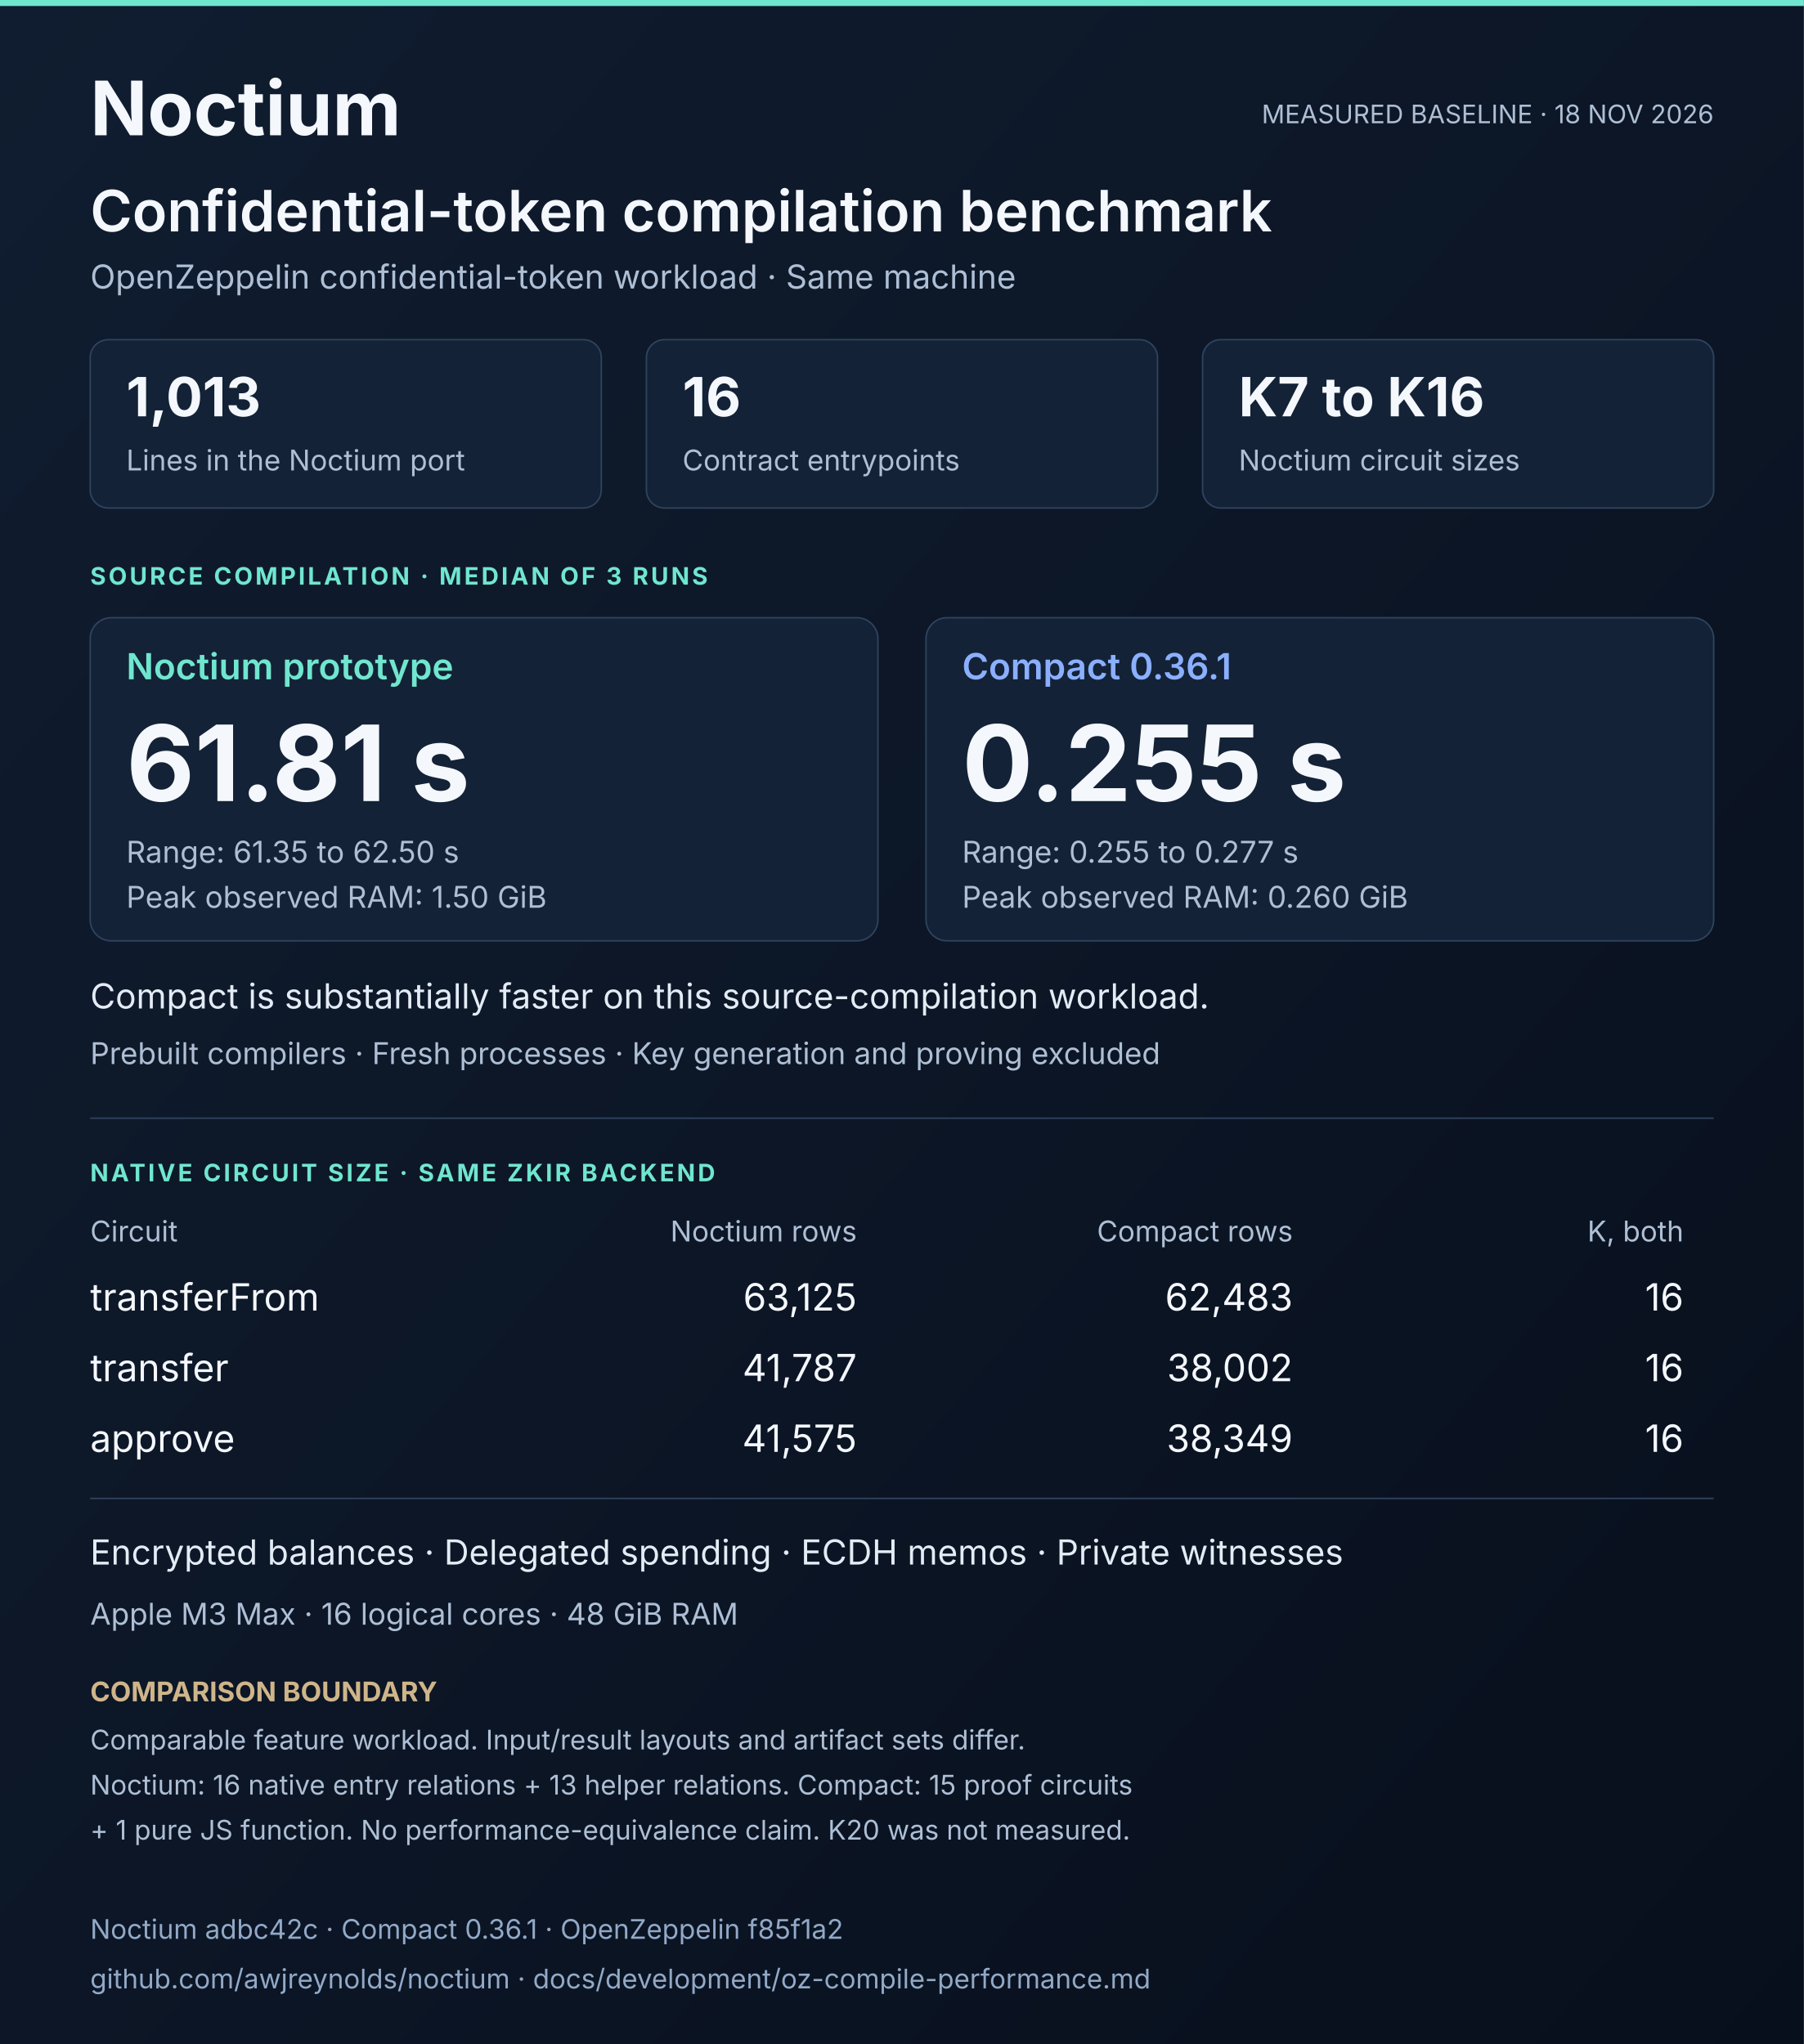
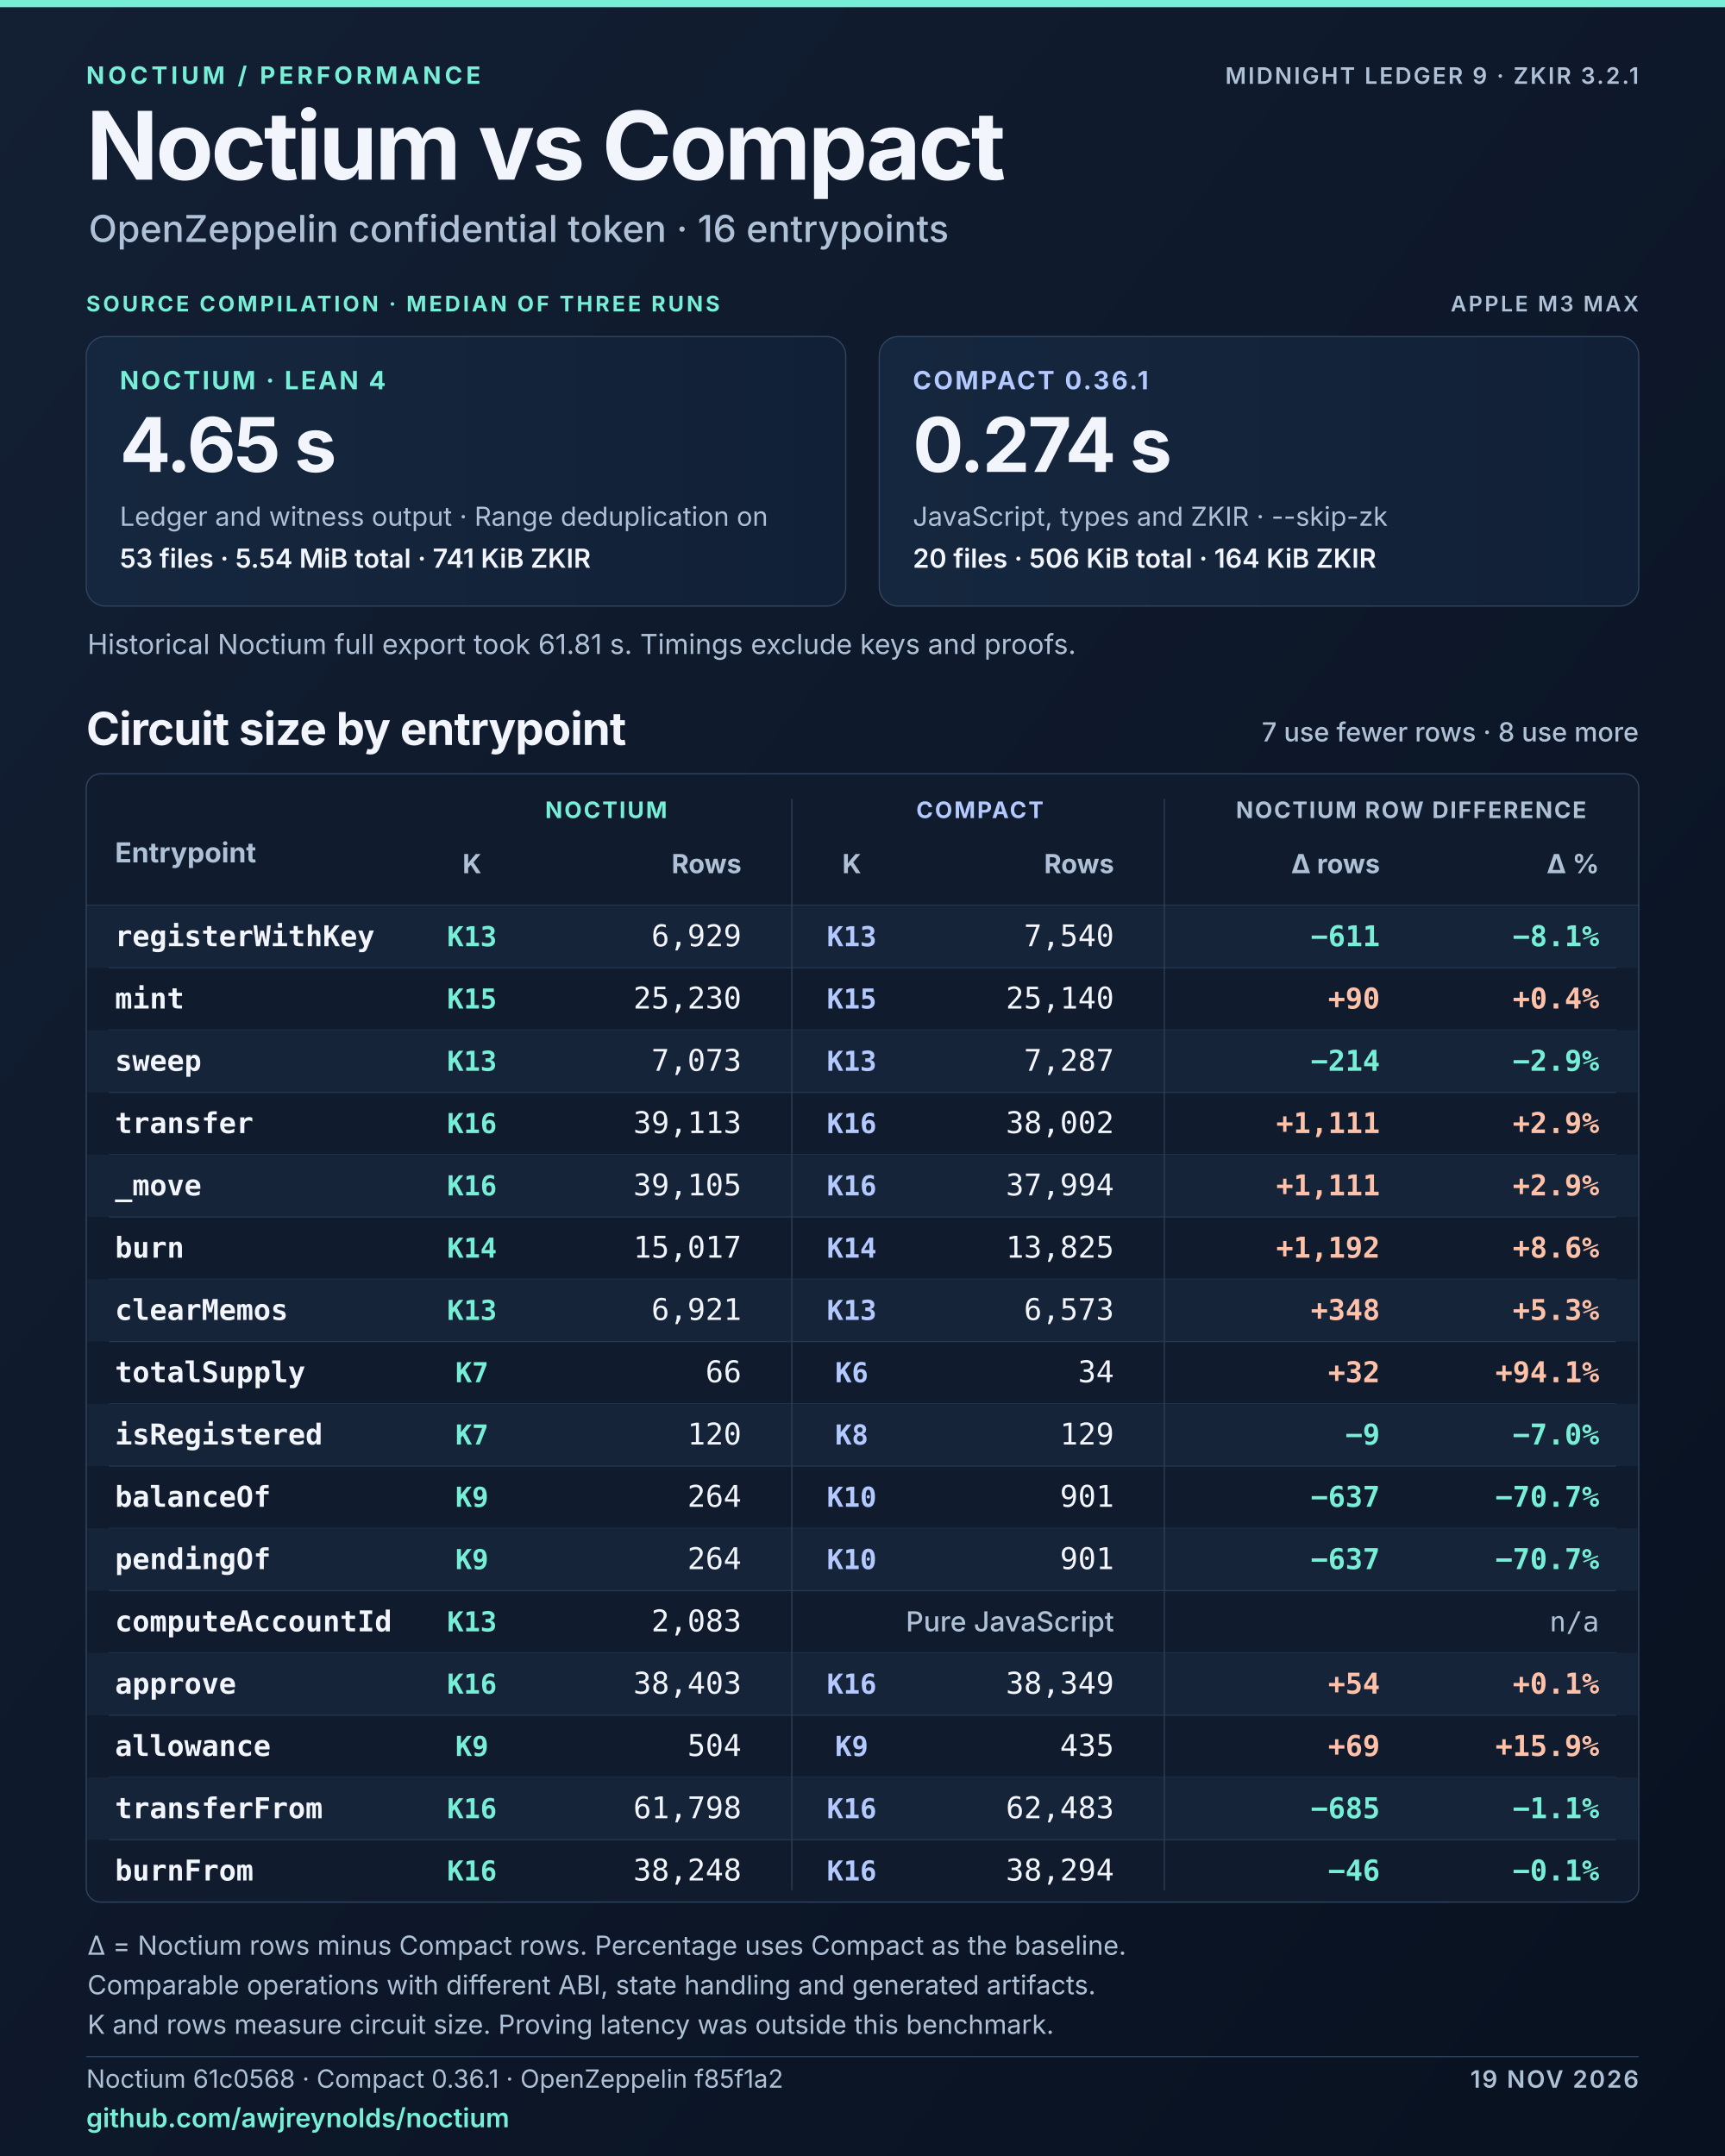
- <svg xmlns="http://www.w3.org/2000/svg" width="1200" height="1360" viewBox="0 0 1200 1360" role="img" aria-labelledby="title desc">
+ <svg xmlns="http://www.w3.org/2000/svg" width="1440" height="1800" viewBox="0 0 1440 1800" role="img" aria-labelledby="title desc">
  <defs>
-     <linearGradient id="bg" x2="1" y2="1">
-       <stop stop-color="#101D30" />
-       <stop offset="1" stop-color="#080F1C" />
+     <linearGradient id="background" x2="1" y2="1">
+       <stop stop-color="#131f33" />
+       <stop offset="0.72" stop-color="#0b1526" />
+       <stop offset="1" stop-color="#08111f" />
+     </linearGradient>
+     <linearGradient id="surface">
+       <stop stop-color="#15273e" />
+       <stop offset="1" stop-color="#112037" />
    </linearGradient>
  </defs>
-   <rect width="1200" height="1360" fill="url(#bg)" />
-   <path d="M0 2H1200" stroke="#70E6CF" stroke-width="4" />
+   <rect width="1440" height="1800" fill="url(#background)" />
+   <path d="M0 3H1440" stroke="#77efd6" stroke-width="6" />
  <g font-family="Inter, Arial, Helvetica, sans-serif">
-     <text x="60" y="90" fill="#F4F7FC" font-size="50" font-weight="700">Noctium</text>
-     <text x="1140" y="82" fill="#AEBFD5" font-size="17" text-anchor="end">MEASURED BASELINE · 18 NOV 2026</text>
-     <text x="60" y="154" fill="#F4F7FC" font-size="38" font-weight="600">Confidential-token compilation benchmark</text>
-     <text x="60" y="192" fill="#AEBFD5" font-size="22">OpenZeppelin confidential-token workload · Same machine</text>
-     <g fill="#132236" stroke="#30435E">
-       <rect x="60" y="226" width="340" height="112" rx="12" />
-       <rect x="430" y="226" width="340" height="112" rx="12" />
-       <rect x="800" y="226" width="340" height="112" rx="12" />
-     </g>
-     <g fill="#F4F7FC" font-size="36" font-weight="700">
-       <text x="84" y="277">1,013</text>
-       <text x="454" y="277">16</text>
-       <text x="824" y="277">K7 to K16</text>
-     </g>
-     <g fill="#AEBFD5" font-size="19">
-       <text x="84" y="313">Lines in the Noctium port</text>
-       <text x="454" y="313">Contract entrypoints</text>
-       <text x="824" y="313">Noctium circuit sizes</text>
-     </g>
-     <text x="60" y="389" fill="#70E6CF" font-size="16" font-weight="700" letter-spacing="1.7">SOURCE COMPILATION · MEDIAN OF 3 RUNS</text>
-     <g fill="#132236" stroke="#30435E">
-       <rect x="60" y="411" width="524" height="215" rx="14" />
-       <rect x="616" y="411" width="524" height="215" rx="14" />
-     </g>
-     <text x="84" y="452" fill="#70E6CF" font-size="24" font-weight="600">Noctium prototype</text>
-     <text x="640" y="452" fill="#8BAFFF" font-size="24" font-weight="600">Compact 0.36.1</text>
-     <text x="84" y="533" fill="#F4F7FC" font-size="70" font-weight="700">61.81 s</text>
-     <text x="640" y="533" fill="#F4F7FC" font-size="70" font-weight="700">0.255 s</text>
-     <text x="84" y="574" fill="#AEBFD5" font-size="20">Range: 61.35 to 62.50 s</text>
-     <text x="640" y="574" fill="#AEBFD5" font-size="20">Range: 0.255 to 0.277 s</text>
-     <text x="84" y="604" fill="#AEBFD5" font-size="20">Peak observed RAM: 1.50 GiB</text>
-     <text x="640" y="604" fill="#AEBFD5" font-size="20">Peak observed RAM: 0.260 GiB</text>
-     <text x="60" y="671" fill="#E3EBF5" font-size="23">Compact is substantially faster on this source-compilation workload.</text>
-     <text x="60" y="708" fill="#AEBFD5" font-size="20">Prebuilt compilers · Fresh processes · Key generation and proving excluded</text>
-     <path d="M60 744H1140" stroke="#30435E" />
-     <text x="60" y="786" fill="#70E6CF" font-size="16" font-weight="700" letter-spacing="1.7">NATIVE CIRCUIT SIZE · SAME ZKIR BACKEND</text>
-     <g fill="#AEBFD5" font-size="19">
-       <text x="60" y="826">Circuit</text>
-       <text x="570" y="826" text-anchor="end">Noctium rows</text>
-       <text x="860" y="826" text-anchor="end">Compact rows</text>
-       <text x="1120" y="826" text-anchor="end">K, both</text>
-     </g>
-     <g fill="#F4F7FC" font-size="25">
-       <text x="60" y="872">transferFrom</text>
-       <text x="570" y="872" text-anchor="end">63,125</text>
-       <text x="860" y="872" text-anchor="end">62,483</text>
-       <text x="1120" y="872" text-anchor="end">16</text>
-       <text x="60" y="919">transfer</text>
-       <text x="570" y="919" text-anchor="end">41,787</text>
-       <text x="860" y="919" text-anchor="end">38,002</text>
-       <text x="1120" y="919" text-anchor="end">16</text>
-       <text x="60" y="966">approve</text>
-       <text x="570" y="966" text-anchor="end">41,575</text>
-       <text x="860" y="966" text-anchor="end">38,349</text>
-       <text x="1120" y="966" text-anchor="end">16</text>
-     </g>
-     <path d="M60 997H1140" stroke="#30435E" />
-     <text x="60" y="1041" fill="#E3EBF5" font-size="23">Encrypted balances · Delegated spending · ECDH memos · Private witnesses</text>
-     <text x="60" y="1081" fill="#AEBFD5" font-size="20">Apple M3 Max · 16 logical cores · 48 GiB RAM</text>
-     <text x="60" y="1132" fill="#CFB58A" font-size="18" font-weight="700">COMPARISON BOUNDARY</text>
-     <g fill="#AEBFD5" font-size="18">
-       <text x="60" y="1164">Comparable feature workload. Input/result layouts and artifact sets differ.</text>
-       <text x="60" y="1194">Noctium: 16 native entry relations + 13 helper relations. Compact: 15 proof circuits</text>
-       <text x="60" y="1224">+ 1 pure JS function. No performance-equivalence claim. K20 was not measured.</text>
-     </g>
-     <text x="60" y="1290" fill="#92A9C7" font-size="18">Noctium adbc42c · Compact 0.36.1 · OpenZeppelin f85f1a2</text>
-     <text x="60" y="1323" fill="#92A9C7" font-size="18">github.com/awjreynolds/noctium · docs/development/oz-compile-performance.md</text>
+     <text x="72" y="70" font-size="20" fill="#77efd6" font-weight="700" text-anchor="start" letter-spacing="3.0">NOCTIUM  /  PERFORMANCE</text>
+     <text x="1368" y="70" font-size="19" fill="#afc1d7" font-weight="600" text-anchor="end" letter-spacing="1.6">MIDNIGHT LEDGER 9  ·  ZKIR 3.2.1</text>
+     <text x="72" y="150" font-size="79" fill="#f2f6fc" font-weight="700" text-anchor="start" letter-spacing="-2.3">Noctium vs Compact</text>
+     <text x="74" y="202" font-size="31" fill="#afc1d7" font-weight="500" text-anchor="start" letter-spacing="0">OpenZeppelin confidential token  ·  16 entrypoints</text>
+     <text x="72" y="260" font-size="18" fill="#77efd6" font-weight="700" text-anchor="start" letter-spacing="2.2">SOURCE COMPILATION  ·  MEDIAN OF THREE RUNS</text>
+     <text x="1368" y="260" font-size="18" fill="#afc1d7" font-weight="600" text-anchor="end" letter-spacing="1.8">APPLE M3 MAX</text>
+     <rect x="72" y="281" width="634" height="225" rx="16" fill="url(#surface)" stroke="#31455f" />
+     <rect x="734" y="281" width="634" height="225" rx="16" fill="url(#surface)" stroke="#31455f" />
+     <text x="100" y="325" font-size="21" fill="#77efd6" font-weight="700" text-anchor="start" letter-spacing="1.8">NOCTIUM · LEAN 4</text>
+     <text x="762" y="325" font-size="21" fill="#b3c9ff" font-weight="700" text-anchor="start" letter-spacing="1.8">COMPACT 0.36.1</text>
+     <text x="100" y="394" font-size="63" fill="#f2f6fc" font-weight="700" text-anchor="start" letter-spacing="-1.8">4.65 s</text>
+     <text x="762" y="394" font-size="63" fill="#f2f6fc" font-weight="700" text-anchor="start" letter-spacing="-1.8">0.274 s</text>
+     <text x="100" y="439" font-size="22" fill="#afc1d7" font-weight="400" text-anchor="start" letter-spacing="0">Ledger and witness output · Range deduplication on</text>
+     <text x="762" y="439" font-size="22" fill="#afc1d7" font-weight="400" text-anchor="start" letter-spacing="0">JavaScript, types and ZKIR · --skip-zk</text>
+     <text x="100" y="474" font-size="22" fill="#f2f6fc" font-weight="600" text-anchor="start" letter-spacing="0">53 files  ·  5.54 MiB total  ·  741 KiB ZKIR</text>
+     <text x="762" y="474" font-size="22" fill="#f2f6fc" font-weight="600" text-anchor="start" letter-spacing="0">20 files  ·  506 KiB total  ·  164 KiB ZKIR</text>
+     <text x="73" y="546" font-size="23" fill="#afc1d7" font-weight="400" text-anchor="start" letter-spacing="0">Historical Noctium full export took 61.81 s. Timings exclude keys and proofs.</text>
+     <text x="72" y="622" font-size="38" fill="#f2f6fc" font-weight="700" text-anchor="start" letter-spacing="-0.6">Circuit size by entrypoint</text>
+     <text x="1368" y="619" font-size="22" fill="#afc1d7" font-weight="500" text-anchor="end" letter-spacing="0">7 use fewer rows  ·  8 use more</text>
+     <rect x="72" y="646" width="1296" height="942" rx="12" fill="#101c2e" stroke="#31455f" />
+     <text x="96" y="720" font-size="23" fill="#afc1d7" font-weight="700" text-anchor="start" letter-spacing="0">Entrypoint</text>
+     <text x="506" y="683" font-size="19" fill="#77efd6" font-weight="700" text-anchor="middle" letter-spacing="1.5">NOCTIUM</text>
+     <text x="818" y="683" font-size="19" fill="#b3c9ff" font-weight="700" text-anchor="middle" letter-spacing="1.5">COMPACT</text>
+     <text x="1178" y="683" font-size="19" fill="#afc1d7" font-weight="700" text-anchor="middle" letter-spacing="1.3">NOCTIUM ROW DIFFERENCE</text>
+     <text x="394" y="729" font-size="22" fill="#afc1d7" font-weight="700" text-anchor="middle" letter-spacing="0">K</text>
+     <text x="619" y="729" font-size="22" fill="#afc1d7" font-weight="700" text-anchor="end" letter-spacing="0">Rows</text>
+     <text x="711" y="729" font-size="22" fill="#afc1d7" font-weight="700" text-anchor="middle" letter-spacing="0">K</text>
+     <text x="930" y="729" font-size="22" fill="#afc1d7" font-weight="700" text-anchor="end" letter-spacing="0">Rows</text>
+     <text x="1152" y="729" font-size="22" fill="#afc1d7" font-weight="700" text-anchor="end" letter-spacing="0">Δ rows</text>
+     <text x="1335" y="729" font-size="22" fill="#afc1d7" font-weight="700" text-anchor="end" letter-spacing="0">Δ %</text>
+     <path d="M72 756L1368 756" stroke="#31455f" stroke-width="1" />
+     <rect x="73" y="756" width="1294" height="52" rx="0" fill="#16243a" />
+     <path d="M91 808L1349 808" stroke="#23364d" stroke-width="1" />
+     <text x="96" y="790" font-size="24" fill="#f2f6fc" font-weight="600" text-anchor="start" letter-spacing="0" font-family="SF Mono, Menlo, Consolas, monospace">registerWithKey</text>
+     <text x="394" y="790" font-size="23" fill="#77efd6" font-weight="600" text-anchor="middle" letter-spacing="0" font-family="SF Mono, Menlo, Consolas, monospace">K13</text>
+     <text x="619" y="790" font-size="25" fill="#f2f6fc" font-weight="500" text-anchor="end" letter-spacing="0" font-family="SF Mono, Menlo, Consolas, monospace">6,929</text>
+     <text x="711" y="790" font-size="23" fill="#b3c9ff" font-weight="600" text-anchor="middle" letter-spacing="0" font-family="SF Mono, Menlo, Consolas, monospace">K13</text>
+     <text x="930" y="790" font-size="25" fill="#f2f6fc" font-weight="500" text-anchor="end" letter-spacing="0" font-family="SF Mono, Menlo, Consolas, monospace">7,540</text>
+     <text x="1152" y="790" font-size="24" fill="#77efd6" font-weight="600" text-anchor="end" letter-spacing="0" font-family="SF Mono, Menlo, Consolas, monospace">−611</text>
+     <text x="1335" y="790" font-size="24" fill="#77efd6" font-weight="600" text-anchor="end" letter-spacing="0" font-family="SF Mono, Menlo, Consolas, monospace">−8.1%</text>
+     <path d="M91 860L1349 860" stroke="#23364d" stroke-width="1" />
+     <text x="96" y="842" font-size="24" fill="#f2f6fc" font-weight="600" text-anchor="start" letter-spacing="0" font-family="SF Mono, Menlo, Consolas, monospace">mint</text>
+     <text x="394" y="842" font-size="23" fill="#77efd6" font-weight="600" text-anchor="middle" letter-spacing="0" font-family="SF Mono, Menlo, Consolas, monospace">K15</text>
+     <text x="619" y="842" font-size="25" fill="#f2f6fc" font-weight="500" text-anchor="end" letter-spacing="0" font-family="SF Mono, Menlo, Consolas, monospace">25,230</text>
+     <text x="711" y="842" font-size="23" fill="#b3c9ff" font-weight="600" text-anchor="middle" letter-spacing="0" font-family="SF Mono, Menlo, Consolas, monospace">K15</text>
+     <text x="930" y="842" font-size="25" fill="#f2f6fc" font-weight="500" text-anchor="end" letter-spacing="0" font-family="SF Mono, Menlo, Consolas, monospace">25,140</text>
+     <text x="1152" y="842" font-size="24" fill="#ffc2a9" font-weight="600" text-anchor="end" letter-spacing="0" font-family="SF Mono, Menlo, Consolas, monospace">+90</text>
+     <text x="1335" y="842" font-size="24" fill="#ffc2a9" font-weight="600" text-anchor="end" letter-spacing="0" font-family="SF Mono, Menlo, Consolas, monospace">+0.4%</text>
+     <rect x="73" y="860" width="1294" height="52" rx="0" fill="#16243a" />
+     <path d="M91 912L1349 912" stroke="#23364d" stroke-width="1" />
+     <text x="96" y="894" font-size="24" fill="#f2f6fc" font-weight="600" text-anchor="start" letter-spacing="0" font-family="SF Mono, Menlo, Consolas, monospace">sweep</text>
+     <text x="394" y="894" font-size="23" fill="#77efd6" font-weight="600" text-anchor="middle" letter-spacing="0" font-family="SF Mono, Menlo, Consolas, monospace">K13</text>
+     <text x="619" y="894" font-size="25" fill="#f2f6fc" font-weight="500" text-anchor="end" letter-spacing="0" font-family="SF Mono, Menlo, Consolas, monospace">7,073</text>
+     <text x="711" y="894" font-size="23" fill="#b3c9ff" font-weight="600" text-anchor="middle" letter-spacing="0" font-family="SF Mono, Menlo, Consolas, monospace">K13</text>
+     <text x="930" y="894" font-size="25" fill="#f2f6fc" font-weight="500" text-anchor="end" letter-spacing="0" font-family="SF Mono, Menlo, Consolas, monospace">7,287</text>
+     <text x="1152" y="894" font-size="24" fill="#77efd6" font-weight="600" text-anchor="end" letter-spacing="0" font-family="SF Mono, Menlo, Consolas, monospace">−214</text>
+     <text x="1335" y="894" font-size="24" fill="#77efd6" font-weight="600" text-anchor="end" letter-spacing="0" font-family="SF Mono, Menlo, Consolas, monospace">−2.9%</text>
+     <path d="M91 964L1349 964" stroke="#23364d" stroke-width="1" />
+     <text x="96" y="946" font-size="24" fill="#f2f6fc" font-weight="600" text-anchor="start" letter-spacing="0" font-family="SF Mono, Menlo, Consolas, monospace">transfer</text>
+     <text x="394" y="946" font-size="23" fill="#77efd6" font-weight="600" text-anchor="middle" letter-spacing="0" font-family="SF Mono, Menlo, Consolas, monospace">K16</text>
+     <text x="619" y="946" font-size="25" fill="#f2f6fc" font-weight="500" text-anchor="end" letter-spacing="0" font-family="SF Mono, Menlo, Consolas, monospace">39,113</text>
+     <text x="711" y="946" font-size="23" fill="#b3c9ff" font-weight="600" text-anchor="middle" letter-spacing="0" font-family="SF Mono, Menlo, Consolas, monospace">K16</text>
+     <text x="930" y="946" font-size="25" fill="#f2f6fc" font-weight="500" text-anchor="end" letter-spacing="0" font-family="SF Mono, Menlo, Consolas, monospace">38,002</text>
+     <text x="1152" y="946" font-size="24" fill="#ffc2a9" font-weight="600" text-anchor="end" letter-spacing="0" font-family="SF Mono, Menlo, Consolas, monospace">+1,111</text>
+     <text x="1335" y="946" font-size="24" fill="#ffc2a9" font-weight="600" text-anchor="end" letter-spacing="0" font-family="SF Mono, Menlo, Consolas, monospace">+2.9%</text>
+     <rect x="73" y="964" width="1294" height="52" rx="0" fill="#16243a" />
+     <path d="M91 1016L1349 1016" stroke="#23364d" stroke-width="1" />
+     <text x="96" y="998" font-size="24" fill="#f2f6fc" font-weight="600" text-anchor="start" letter-spacing="0" font-family="SF Mono, Menlo, Consolas, monospace">_move</text>
+     <text x="394" y="998" font-size="23" fill="#77efd6" font-weight="600" text-anchor="middle" letter-spacing="0" font-family="SF Mono, Menlo, Consolas, monospace">K16</text>
+     <text x="619" y="998" font-size="25" fill="#f2f6fc" font-weight="500" text-anchor="end" letter-spacing="0" font-family="SF Mono, Menlo, Consolas, monospace">39,105</text>
+     <text x="711" y="998" font-size="23" fill="#b3c9ff" font-weight="600" text-anchor="middle" letter-spacing="0" font-family="SF Mono, Menlo, Consolas, monospace">K16</text>
+     <text x="930" y="998" font-size="25" fill="#f2f6fc" font-weight="500" text-anchor="end" letter-spacing="0" font-family="SF Mono, Menlo, Consolas, monospace">37,994</text>
+     <text x="1152" y="998" font-size="24" fill="#ffc2a9" font-weight="600" text-anchor="end" letter-spacing="0" font-family="SF Mono, Menlo, Consolas, monospace">+1,111</text>
+     <text x="1335" y="998" font-size="24" fill="#ffc2a9" font-weight="600" text-anchor="end" letter-spacing="0" font-family="SF Mono, Menlo, Consolas, monospace">+2.9%</text>
+     <path d="M91 1068L1349 1068" stroke="#23364d" stroke-width="1" />
+     <text x="96" y="1050" font-size="24" fill="#f2f6fc" font-weight="600" text-anchor="start" letter-spacing="0" font-family="SF Mono, Menlo, Consolas, monospace">burn</text>
+     <text x="394" y="1050" font-size="23" fill="#77efd6" font-weight="600" text-anchor="middle" letter-spacing="0" font-family="SF Mono, Menlo, Consolas, monospace">K14</text>
+     <text x="619" y="1050" font-size="25" fill="#f2f6fc" font-weight="500" text-anchor="end" letter-spacing="0" font-family="SF Mono, Menlo, Consolas, monospace">15,017</text>
+     <text x="711" y="1050" font-size="23" fill="#b3c9ff" font-weight="600" text-anchor="middle" letter-spacing="0" font-family="SF Mono, Menlo, Consolas, monospace">K14</text>
+     <text x="930" y="1050" font-size="25" fill="#f2f6fc" font-weight="500" text-anchor="end" letter-spacing="0" font-family="SF Mono, Menlo, Consolas, monospace">13,825</text>
+     <text x="1152" y="1050" font-size="24" fill="#ffc2a9" font-weight="600" text-anchor="end" letter-spacing="0" font-family="SF Mono, Menlo, Consolas, monospace">+1,192</text>
+     <text x="1335" y="1050" font-size="24" fill="#ffc2a9" font-weight="600" text-anchor="end" letter-spacing="0" font-family="SF Mono, Menlo, Consolas, monospace">+8.6%</text>
+     <rect x="73" y="1068" width="1294" height="52" rx="0" fill="#16243a" />
+     <path d="M91 1120L1349 1120" stroke="#23364d" stroke-width="1" />
+     <text x="96" y="1102" font-size="24" fill="#f2f6fc" font-weight="600" text-anchor="start" letter-spacing="0" font-family="SF Mono, Menlo, Consolas, monospace">clearMemos</text>
+     <text x="394" y="1102" font-size="23" fill="#77efd6" font-weight="600" text-anchor="middle" letter-spacing="0" font-family="SF Mono, Menlo, Consolas, monospace">K13</text>
+     <text x="619" y="1102" font-size="25" fill="#f2f6fc" font-weight="500" text-anchor="end" letter-spacing="0" font-family="SF Mono, Menlo, Consolas, monospace">6,921</text>
+     <text x="711" y="1102" font-size="23" fill="#b3c9ff" font-weight="600" text-anchor="middle" letter-spacing="0" font-family="SF Mono, Menlo, Consolas, monospace">K13</text>
+     <text x="930" y="1102" font-size="25" fill="#f2f6fc" font-weight="500" text-anchor="end" letter-spacing="0" font-family="SF Mono, Menlo, Consolas, monospace">6,573</text>
+     <text x="1152" y="1102" font-size="24" fill="#ffc2a9" font-weight="600" text-anchor="end" letter-spacing="0" font-family="SF Mono, Menlo, Consolas, monospace">+348</text>
+     <text x="1335" y="1102" font-size="24" fill="#ffc2a9" font-weight="600" text-anchor="end" letter-spacing="0" font-family="SF Mono, Menlo, Consolas, monospace">+5.3%</text>
+     <path d="M91 1172L1349 1172" stroke="#23364d" stroke-width="1" />
+     <text x="96" y="1154" font-size="24" fill="#f2f6fc" font-weight="600" text-anchor="start" letter-spacing="0" font-family="SF Mono, Menlo, Consolas, monospace">totalSupply</text>
+     <text x="394" y="1154" font-size="23" fill="#77efd6" font-weight="600" text-anchor="middle" letter-spacing="0" font-family="SF Mono, Menlo, Consolas, monospace">K7</text>
+     <text x="619" y="1154" font-size="25" fill="#f2f6fc" font-weight="500" text-anchor="end" letter-spacing="0" font-family="SF Mono, Menlo, Consolas, monospace">66</text>
+     <text x="711" y="1154" font-size="23" fill="#b3c9ff" font-weight="600" text-anchor="middle" letter-spacing="0" font-family="SF Mono, Menlo, Consolas, monospace">K6</text>
+     <text x="930" y="1154" font-size="25" fill="#f2f6fc" font-weight="500" text-anchor="end" letter-spacing="0" font-family="SF Mono, Menlo, Consolas, monospace">34</text>
+     <text x="1152" y="1154" font-size="24" fill="#ffc2a9" font-weight="600" text-anchor="end" letter-spacing="0" font-family="SF Mono, Menlo, Consolas, monospace">+32</text>
+     <text x="1335" y="1154" font-size="24" fill="#ffc2a9" font-weight="600" text-anchor="end" letter-spacing="0" font-family="SF Mono, Menlo, Consolas, monospace">+94.1%</text>
+     <rect x="73" y="1172" width="1294" height="52" rx="0" fill="#16243a" />
+     <path d="M91 1224L1349 1224" stroke="#23364d" stroke-width="1" />
+     <text x="96" y="1206" font-size="24" fill="#f2f6fc" font-weight="600" text-anchor="start" letter-spacing="0" font-family="SF Mono, Menlo, Consolas, monospace">isRegistered</text>
+     <text x="394" y="1206" font-size="23" fill="#77efd6" font-weight="600" text-anchor="middle" letter-spacing="0" font-family="SF Mono, Menlo, Consolas, monospace">K7</text>
+     <text x="619" y="1206" font-size="25" fill="#f2f6fc" font-weight="500" text-anchor="end" letter-spacing="0" font-family="SF Mono, Menlo, Consolas, monospace">120</text>
+     <text x="711" y="1206" font-size="23" fill="#b3c9ff" font-weight="600" text-anchor="middle" letter-spacing="0" font-family="SF Mono, Menlo, Consolas, monospace">K8</text>
+     <text x="930" y="1206" font-size="25" fill="#f2f6fc" font-weight="500" text-anchor="end" letter-spacing="0" font-family="SF Mono, Menlo, Consolas, monospace">129</text>
+     <text x="1152" y="1206" font-size="24" fill="#77efd6" font-weight="600" text-anchor="end" letter-spacing="0" font-family="SF Mono, Menlo, Consolas, monospace">−9</text>
+     <text x="1335" y="1206" font-size="24" fill="#77efd6" font-weight="600" text-anchor="end" letter-spacing="0" font-family="SF Mono, Menlo, Consolas, monospace">−7.0%</text>
+     <path d="M91 1276L1349 1276" stroke="#23364d" stroke-width="1" />
+     <text x="96" y="1258" font-size="24" fill="#f2f6fc" font-weight="600" text-anchor="start" letter-spacing="0" font-family="SF Mono, Menlo, Consolas, monospace">balanceOf</text>
+     <text x="394" y="1258" font-size="23" fill="#77efd6" font-weight="600" text-anchor="middle" letter-spacing="0" font-family="SF Mono, Menlo, Consolas, monospace">K9</text>
+     <text x="619" y="1258" font-size="25" fill="#f2f6fc" font-weight="500" text-anchor="end" letter-spacing="0" font-family="SF Mono, Menlo, Consolas, monospace">264</text>
+     <text x="711" y="1258" font-size="23" fill="#b3c9ff" font-weight="600" text-anchor="middle" letter-spacing="0" font-family="SF Mono, Menlo, Consolas, monospace">K10</text>
+     <text x="930" y="1258" font-size="25" fill="#f2f6fc" font-weight="500" text-anchor="end" letter-spacing="0" font-family="SF Mono, Menlo, Consolas, monospace">901</text>
+     <text x="1152" y="1258" font-size="24" fill="#77efd6" font-weight="600" text-anchor="end" letter-spacing="0" font-family="SF Mono, Menlo, Consolas, monospace">−637</text>
+     <text x="1335" y="1258" font-size="24" fill="#77efd6" font-weight="600" text-anchor="end" letter-spacing="0" font-family="SF Mono, Menlo, Consolas, monospace">−70.7%</text>
+     <rect x="73" y="1276" width="1294" height="52" rx="0" fill="#16243a" />
+     <path d="M91 1328L1349 1328" stroke="#23364d" stroke-width="1" />
+     <text x="96" y="1310" font-size="24" fill="#f2f6fc" font-weight="600" text-anchor="start" letter-spacing="0" font-family="SF Mono, Menlo, Consolas, monospace">pendingOf</text>
+     <text x="394" y="1310" font-size="23" fill="#77efd6" font-weight="600" text-anchor="middle" letter-spacing="0" font-family="SF Mono, Menlo, Consolas, monospace">K9</text>
+     <text x="619" y="1310" font-size="25" fill="#f2f6fc" font-weight="500" text-anchor="end" letter-spacing="0" font-family="SF Mono, Menlo, Consolas, monospace">264</text>
+     <text x="711" y="1310" font-size="23" fill="#b3c9ff" font-weight="600" text-anchor="middle" letter-spacing="0" font-family="SF Mono, Menlo, Consolas, monospace">K10</text>
+     <text x="930" y="1310" font-size="25" fill="#f2f6fc" font-weight="500" text-anchor="end" letter-spacing="0" font-family="SF Mono, Menlo, Consolas, monospace">901</text>
+     <text x="1152" y="1310" font-size="24" fill="#77efd6" font-weight="600" text-anchor="end" letter-spacing="0" font-family="SF Mono, Menlo, Consolas, monospace">−637</text>
+     <text x="1335" y="1310" font-size="24" fill="#77efd6" font-weight="600" text-anchor="end" letter-spacing="0" font-family="SF Mono, Menlo, Consolas, monospace">−70.7%</text>
+     <path d="M91 1380L1349 1380" stroke="#23364d" stroke-width="1" />
+     <text x="96" y="1362" font-size="24" fill="#f2f6fc" font-weight="600" text-anchor="start" letter-spacing="0" font-family="SF Mono, Menlo, Consolas, monospace">computeAccountId</text>
+     <text x="394" y="1362" font-size="23" fill="#77efd6" font-weight="600" text-anchor="middle" letter-spacing="0" font-family="SF Mono, Menlo, Consolas, monospace">K13</text>
+     <text x="619" y="1362" font-size="25" fill="#f2f6fc" font-weight="500" text-anchor="end" letter-spacing="0" font-family="SF Mono, Menlo, Consolas, monospace">2,083</text>
+     <text x="930" y="1362" font-size="23" fill="#afc1d7" font-weight="500" text-anchor="end" letter-spacing="0">Pure JavaScript</text>
+     <text x="1335" y="1362" font-size="23" fill="#afc1d7" font-weight="500" text-anchor="end" letter-spacing="0" font-family="SF Mono, Menlo, Consolas, monospace">n/a</text>
+     <rect x="73" y="1380" width="1294" height="52" rx="0" fill="#16243a" />
+     <path d="M91 1432L1349 1432" stroke="#23364d" stroke-width="1" />
+     <text x="96" y="1414" font-size="24" fill="#f2f6fc" font-weight="600" text-anchor="start" letter-spacing="0" font-family="SF Mono, Menlo, Consolas, monospace">approve</text>
+     <text x="394" y="1414" font-size="23" fill="#77efd6" font-weight="600" text-anchor="middle" letter-spacing="0" font-family="SF Mono, Menlo, Consolas, monospace">K16</text>
+     <text x="619" y="1414" font-size="25" fill="#f2f6fc" font-weight="500" text-anchor="end" letter-spacing="0" font-family="SF Mono, Menlo, Consolas, monospace">38,403</text>
+     <text x="711" y="1414" font-size="23" fill="#b3c9ff" font-weight="600" text-anchor="middle" letter-spacing="0" font-family="SF Mono, Menlo, Consolas, monospace">K16</text>
+     <text x="930" y="1414" font-size="25" fill="#f2f6fc" font-weight="500" text-anchor="end" letter-spacing="0" font-family="SF Mono, Menlo, Consolas, monospace">38,349</text>
+     <text x="1152" y="1414" font-size="24" fill="#ffc2a9" font-weight="600" text-anchor="end" letter-spacing="0" font-family="SF Mono, Menlo, Consolas, monospace">+54</text>
+     <text x="1335" y="1414" font-size="24" fill="#ffc2a9" font-weight="600" text-anchor="end" letter-spacing="0" font-family="SF Mono, Menlo, Consolas, monospace">+0.1%</text>
+     <path d="M91 1484L1349 1484" stroke="#23364d" stroke-width="1" />
+     <text x="96" y="1466" font-size="24" fill="#f2f6fc" font-weight="600" text-anchor="start" letter-spacing="0" font-family="SF Mono, Menlo, Consolas, monospace">allowance</text>
+     <text x="394" y="1466" font-size="23" fill="#77efd6" font-weight="600" text-anchor="middle" letter-spacing="0" font-family="SF Mono, Menlo, Consolas, monospace">K9</text>
+     <text x="619" y="1466" font-size="25" fill="#f2f6fc" font-weight="500" text-anchor="end" letter-spacing="0" font-family="SF Mono, Menlo, Consolas, monospace">504</text>
+     <text x="711" y="1466" font-size="23" fill="#b3c9ff" font-weight="600" text-anchor="middle" letter-spacing="0" font-family="SF Mono, Menlo, Consolas, monospace">K9</text>
+     <text x="930" y="1466" font-size="25" fill="#f2f6fc" font-weight="500" text-anchor="end" letter-spacing="0" font-family="SF Mono, Menlo, Consolas, monospace">435</text>
+     <text x="1152" y="1466" font-size="24" fill="#ffc2a9" font-weight="600" text-anchor="end" letter-spacing="0" font-family="SF Mono, Menlo, Consolas, monospace">+69</text>
+     <text x="1335" y="1466" font-size="24" fill="#ffc2a9" font-weight="600" text-anchor="end" letter-spacing="0" font-family="SF Mono, Menlo, Consolas, monospace">+15.9%</text>
+     <rect x="73" y="1484" width="1294" height="52" rx="0" fill="#16243a" />
+     <path d="M91 1536L1349 1536" stroke="#23364d" stroke-width="1" />
+     <text x="96" y="1518" font-size="24" fill="#f2f6fc" font-weight="600" text-anchor="start" letter-spacing="0" font-family="SF Mono, Menlo, Consolas, monospace">transferFrom</text>
+     <text x="394" y="1518" font-size="23" fill="#77efd6" font-weight="600" text-anchor="middle" letter-spacing="0" font-family="SF Mono, Menlo, Consolas, monospace">K16</text>
+     <text x="619" y="1518" font-size="25" fill="#f2f6fc" font-weight="500" text-anchor="end" letter-spacing="0" font-family="SF Mono, Menlo, Consolas, monospace">61,798</text>
+     <text x="711" y="1518" font-size="23" fill="#b3c9ff" font-weight="600" text-anchor="middle" letter-spacing="0" font-family="SF Mono, Menlo, Consolas, monospace">K16</text>
+     <text x="930" y="1518" font-size="25" fill="#f2f6fc" font-weight="500" text-anchor="end" letter-spacing="0" font-family="SF Mono, Menlo, Consolas, monospace">62,483</text>
+     <text x="1152" y="1518" font-size="24" fill="#77efd6" font-weight="600" text-anchor="end" letter-spacing="0" font-family="SF Mono, Menlo, Consolas, monospace">−685</text>
+     <text x="1335" y="1518" font-size="24" fill="#77efd6" font-weight="600" text-anchor="end" letter-spacing="0" font-family="SF Mono, Menlo, Consolas, monospace">−1.1%</text>
+     <text x="96" y="1570" font-size="24" fill="#f2f6fc" font-weight="600" text-anchor="start" letter-spacing="0" font-family="SF Mono, Menlo, Consolas, monospace">burnFrom</text>
+     <text x="394" y="1570" font-size="23" fill="#77efd6" font-weight="600" text-anchor="middle" letter-spacing="0" font-family="SF Mono, Menlo, Consolas, monospace">K16</text>
+     <text x="619" y="1570" font-size="25" fill="#f2f6fc" font-weight="500" text-anchor="end" letter-spacing="0" font-family="SF Mono, Menlo, Consolas, monospace">38,248</text>
+     <text x="711" y="1570" font-size="23" fill="#b3c9ff" font-weight="600" text-anchor="middle" letter-spacing="0" font-family="SF Mono, Menlo, Consolas, monospace">K16</text>
+     <text x="930" y="1570" font-size="25" fill="#f2f6fc" font-weight="500" text-anchor="end" letter-spacing="0" font-family="SF Mono, Menlo, Consolas, monospace">38,294</text>
+     <text x="1152" y="1570" font-size="24" fill="#77efd6" font-weight="600" text-anchor="end" letter-spacing="0" font-family="SF Mono, Menlo, Consolas, monospace">−46</text>
+     <text x="1335" y="1570" font-size="24" fill="#77efd6" font-weight="600" text-anchor="end" letter-spacing="0" font-family="SF Mono, Menlo, Consolas, monospace">−0.1%</text>
+     <path d="M661 667L661 1578" stroke="#2b3e56" stroke-width="1" />
+     <path d="M972 667L972 1578" stroke="#2b3e56" stroke-width="1" />
+     <text x="73" y="1632" font-size="22" fill="#afc1d7" font-weight="400" text-anchor="start" letter-spacing="0">Δ = Noctium rows minus Compact rows. Percentage uses Compact as the baseline.</text>
+     <text x="73" y="1665" font-size="22" fill="#afc1d7" font-weight="400" text-anchor="start" letter-spacing="0">Comparable operations with different ABI, state handling and generated artifacts.</text>
+     <text x="73" y="1698" font-size="22" fill="#afc1d7" font-weight="400" text-anchor="start" letter-spacing="0">K and rows measure circuit size. Proving latency was outside this benchmark.</text>
+     <path d="M72 1717L1368 1717" stroke="#31455f" stroke-width="1" />
+     <text x="72" y="1743" font-size="21" fill="#afc1d7" font-weight="400" text-anchor="start" letter-spacing="0">Noctium 61c0568 · Compact 0.36.1 · OpenZeppelin f85f1a2</text>
+     <text x="1368" y="1743" font-size="20" fill="#afc1d7" font-weight="600" text-anchor="end" letter-spacing="1.4">19 NOV 2026</text>
+     <text x="72" y="1776" font-size="22" fill="#77efd6" font-weight="600" text-anchor="start" letter-spacing="0">github.com/awjreynolds/noctium</text>
  </g>
</svg>
